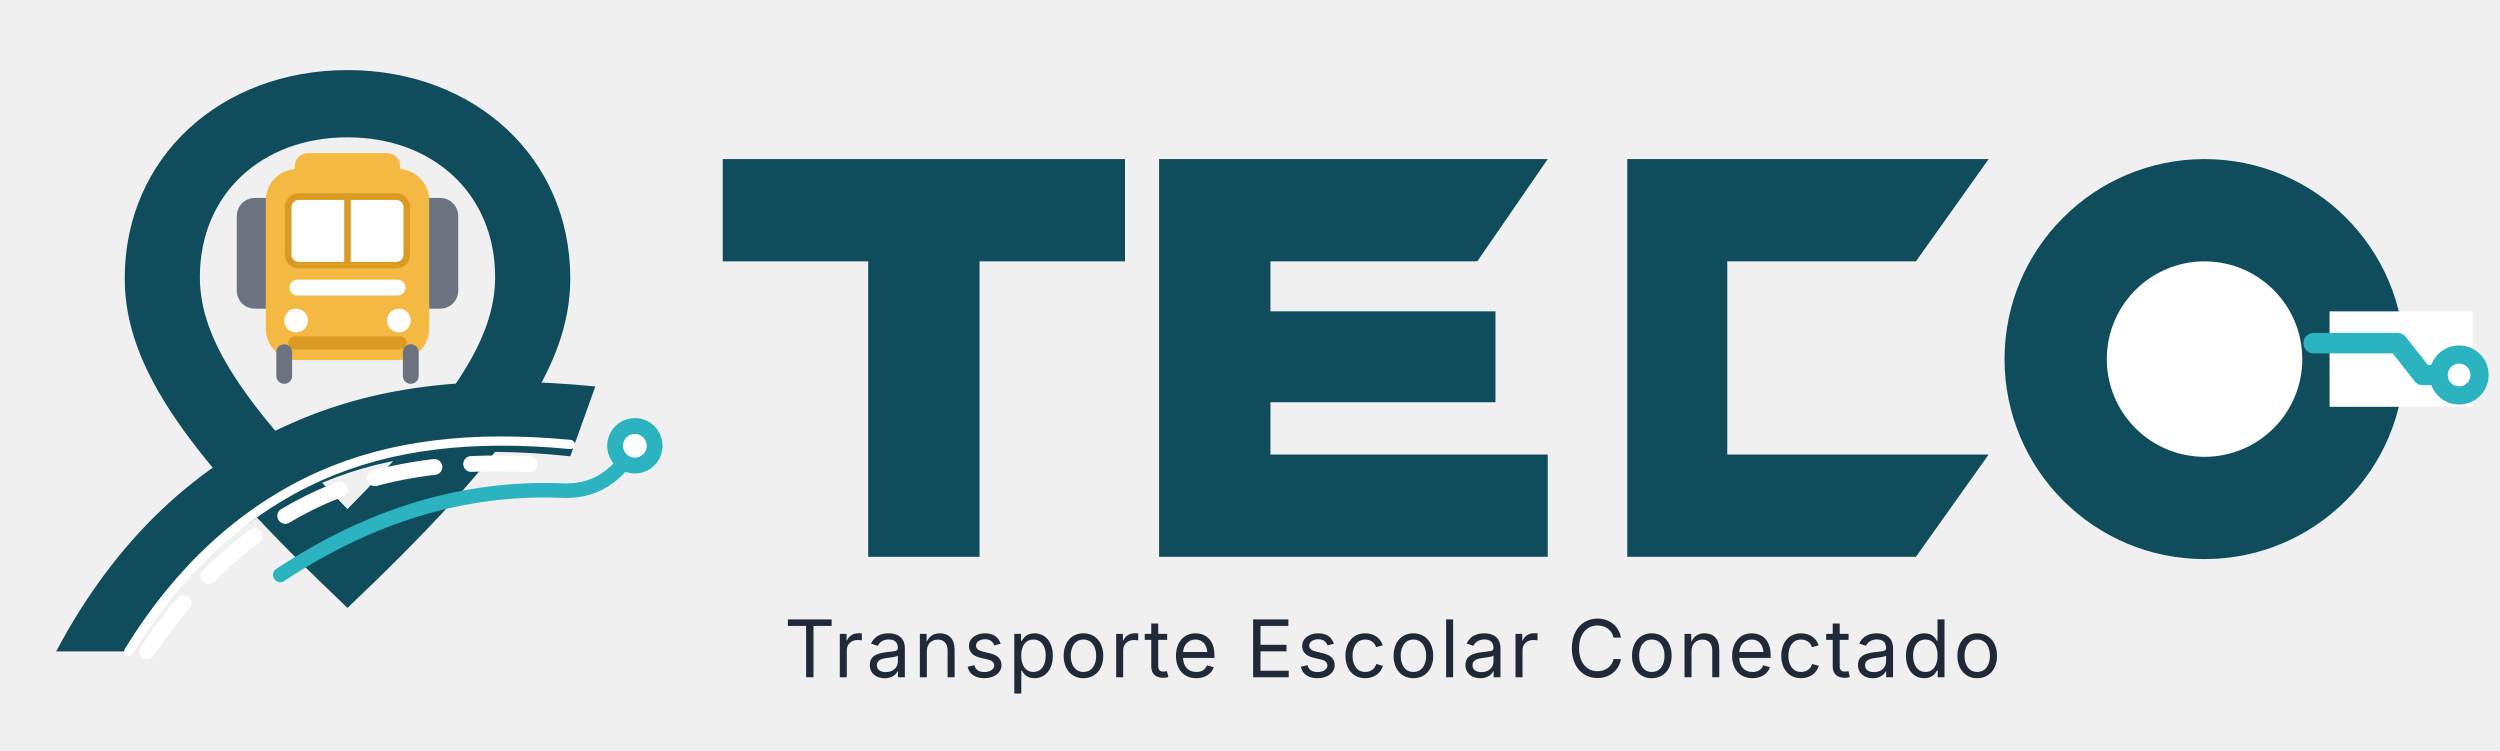
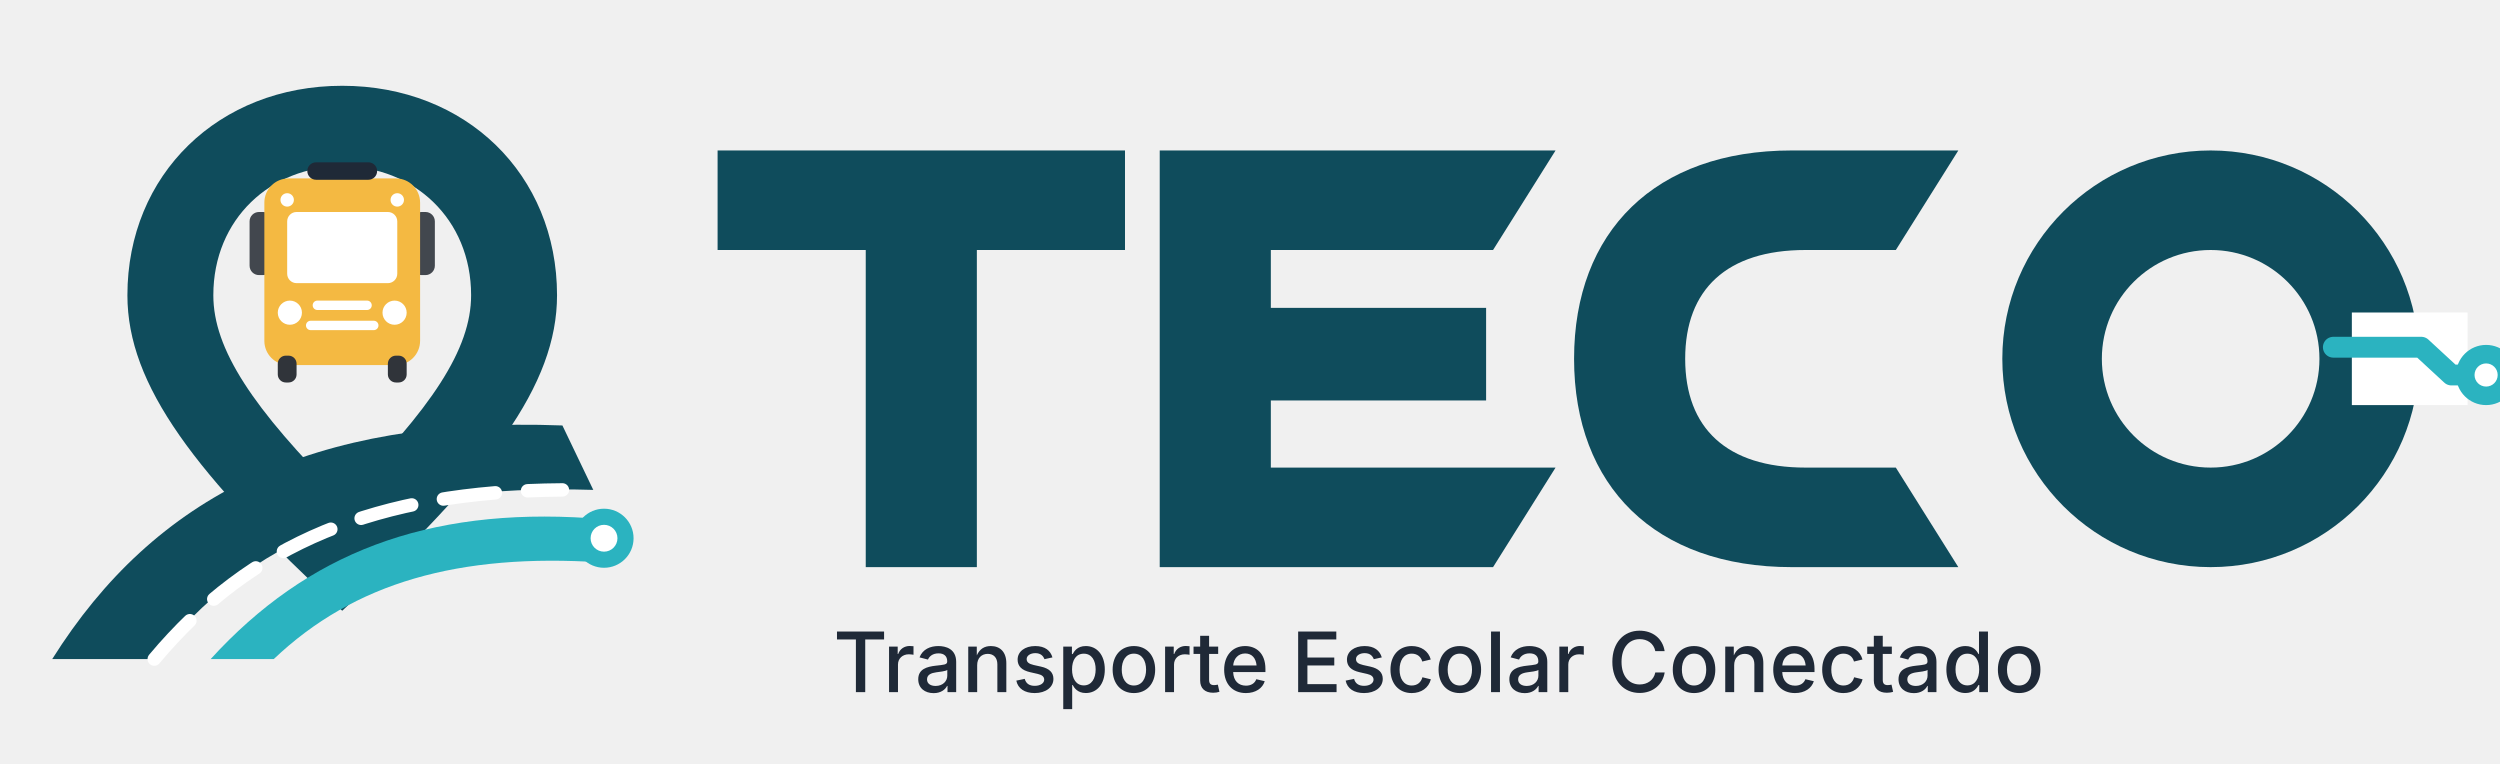
- <svg xmlns="http://www.w3.org/2000/svg" viewBox="0 0 1100 330">
-   <g transform="translate(5 3) scale(.58)">
-     <path fill="#0F4C5C" fill-rule="evenodd" d="M255 48c-96 0-169 66-169 158 0 68 48 135 169 250 121-115 169-182 169-250 0-92-73-158-169-158Zm0 51c65 0 112 43 112 106 0 46-31 94-112 176-81-82-112-130-112-176 0-63 47-106 112-106Z" />
+ <svg xmlns="http://www.w3.org/2000/svg" viewBox="0 0 1080 330">
+   <g transform="translate(4 4) scale(.58)">
+     <path fill="#0F4C5C" fill-rule="evenodd" d="M248 57c-92 0-160 66-160 156 0 67 50 133 160 235 110-102 160-168 160-235 0-90-68-156-160-156Zm0 60c53 0 96 39 96 96 0 40-29 84-96 151-67-67-96-111-96-151 0-57 43-96 96-96Z" />
    <g>
-       <path d="M185 145h11v84h-11c-8 0-14-6-14-14v-56c0-8 6-14 14-14Zm140 0h-11v84h11c8 0 14-6 14-14v-56c0-8-6-14-14-14Z" fill="#6B7280" />
-       <rect x="193" y="123" width="124" height="145" rx="24" fill="#F4B942" />
-       <rect x="215" y="111" width="80" height="22" rx="10" fill="#F4B942" />
-       <rect x="210" y="144" width="90" height="52" rx="8" fill="#FFFFFF" stroke="#D99B22" stroke-width="5" />
-       <path d="M255 145v50" stroke="#D99B22" stroke-width="5" />
-       <rect x="211" y="207" width="88" height="12" rx="6" fill="#FFFFFF" />
-       <circle cx="216" cy="238" r="9" fill="#FFFFFF" />
-       <circle cx="294" cy="238" r="9" fill="#FFFFFF" />
-       <rect x="210" y="250" width="90" height="10" rx="5" fill="#D99B22" />
-       <path d="M207 262v18M303 262v18" stroke="#6B7280" stroke-width="12" stroke-linecap="round" />
+       <rect x="179" y="151" width="17" height="47" rx="7" fill="#42474E" />
+       <rect x="300" y="151" width="17" height="47" rx="7" fill="#42474E" />
+       <rect x="190" y="126" width="116" height="139" rx="18" fill="#F4B942" />
+       <rect x="222" y="114" width="52" height="13" rx="6.5" fill="#1F2937" />
+       <circle cx="207" cy="142" r="5" fill="#FFFFFF" />
+       <circle cx="289" cy="142" r="5" fill="#FFFFFF" />
+       <rect x="207" y="151" width="82" height="53" rx="7" fill="#FFFFFF" />
+       <circle cx="209" cy="226" r="9" fill="#FFFFFF" />
+       <circle cx="287" cy="226" r="9" fill="#FFFFFF" />
+       <rect x="226" y="217" width="44" height="7" rx="3.5" fill="#FFFFFF" />
+       <rect x="221" y="232" width="54" height="7" rx="3.5" fill="#FFFFFF" />
+       <rect x="200" y="258" width="14" height="20" rx="6" fill="#30343A" />
+       <rect x="282" y="258" width="14" height="20" rx="6" fill="#30343A" />
    </g>
-     <path d="M34 489c45-85 107-143 183-175 63-27 135-35 226-26l-19 53c-76-8-136-2-188 20-60 25-109 68-147 128H34Z" fill="#0F4C5C" />
-     <path d="M103 489c37-55 81-94 132-117 45-20 96-28 158-25" fill="none" stroke="#FFFFFF" stroke-width="12" stroke-linecap="round" stroke-dasharray="46 28" />
-     <path d="M89 489c38-62 87-107 145-133 54-24 116-31 190-24" fill="none" stroke="#FFFFFF" stroke-width="7" stroke-linecap="round" />
-     <path d="M204 431c68-45 139-67 214-64 21 1 38-8 50-26" fill="none" stroke="#2BB3C0" stroke-width="11" stroke-linecap="round" />
-     <circle cx="473" cy="333" r="21" fill="#2BB3C0" />
-     <circle cx="473" cy="333" r="9" fill="#FFFFFF" />
+     <path d="M32 484c76-121 193-181 380-174l23 48c-158-5-257 37-326 126H32Z" fill="#0F4C5C" />
+     <path d="M108 484c72-86 165-125 304-126" fill="none" stroke="#FFFFFF" stroke-width="10" stroke-linecap="round" stroke-dasharray="39 24" />
+     <path d="M150 484c72-79 161-113 282-105l9 33c-106-7-184 15-244 72h-47Z" fill="#2BB3C0" />
+     <circle cx="443" cy="394" r="22" fill="#2BB3C0" />
+     <circle cx="443" cy="394" r="10" fill="#FFFFFF" />
  </g>
  <g fill="#0F4C5C">
-     <path d="M318 70h177v45h-64v130h-49V115h-64Z" />
-     <path d="M510 70h171l-31 45h-91v22h99v40h-99v23h122v45H510Z" />
-     <path d="M716 70h159l-32 45h-83v85h115l-32 45H716Z" />
-     <circle cx="970" cy="158" r="88" />
+     <path d="M310 65h176v43h-64v137h-48V108h-64Z" />
+     <path d="M501 65h171l-27 43h-96v25h93v40h-93v29h123l-27 43H501Z" />
+     <path d="M846 65h-72c-59 0-94 35-94 90 0 55 35 90 94 90h72l-27-43h-39c-34 0-52-17-52-47s18-47 52-47h39Z" />
+     <path fill-rule="evenodd" d="M955 65a90 90 0 1 0 0 180 90 90 0 0 0 0-180Zm0 43a47 47 0 1 1 0 94 47 47 0 0 1 0-94Z" />
  </g>
-   <circle cx="970" cy="158" r="43" fill="#FFFFFF" />
-   <rect x="1025" y="137" width="63" height="42" fill="#FFFFFF" />
-   <path d="M1018 151h37l11 14h12" fill="none" stroke="#2BB3C0" stroke-width="9" stroke-linecap="round" stroke-linejoin="round" />
-   <circle cx="1082" cy="165" r="13" fill="#2BB3C0" />
-   <circle cx="1082" cy="165" r="5" fill="#FFFFFF" />
-   <text x="345" y="298" fill="#1F2937" font-family="Inter,Arial,sans-serif" font-size="35" letter-spacing="1.2">Transporte Escolar Conectado</text>
+   <rect x="1016" y="135" width="50" height="40" fill="#FFFFFF" />
+   <path d="M1008 150h38l13 12h11" fill="none" stroke="#2BB3C0" stroke-width="9" stroke-linecap="round" stroke-linejoin="round" />
+   <circle cx="1074" cy="162" r="13" fill="#2BB3C0" />
+   <circle cx="1074" cy="162" r="5" fill="#FFFFFF" />
+   <text x="360" y="299" fill="#1F2937" font-family="Inter,Arial,sans-serif" font-size="36" font-weight="500">Transporte Escolar Conectado</text>
</svg>
